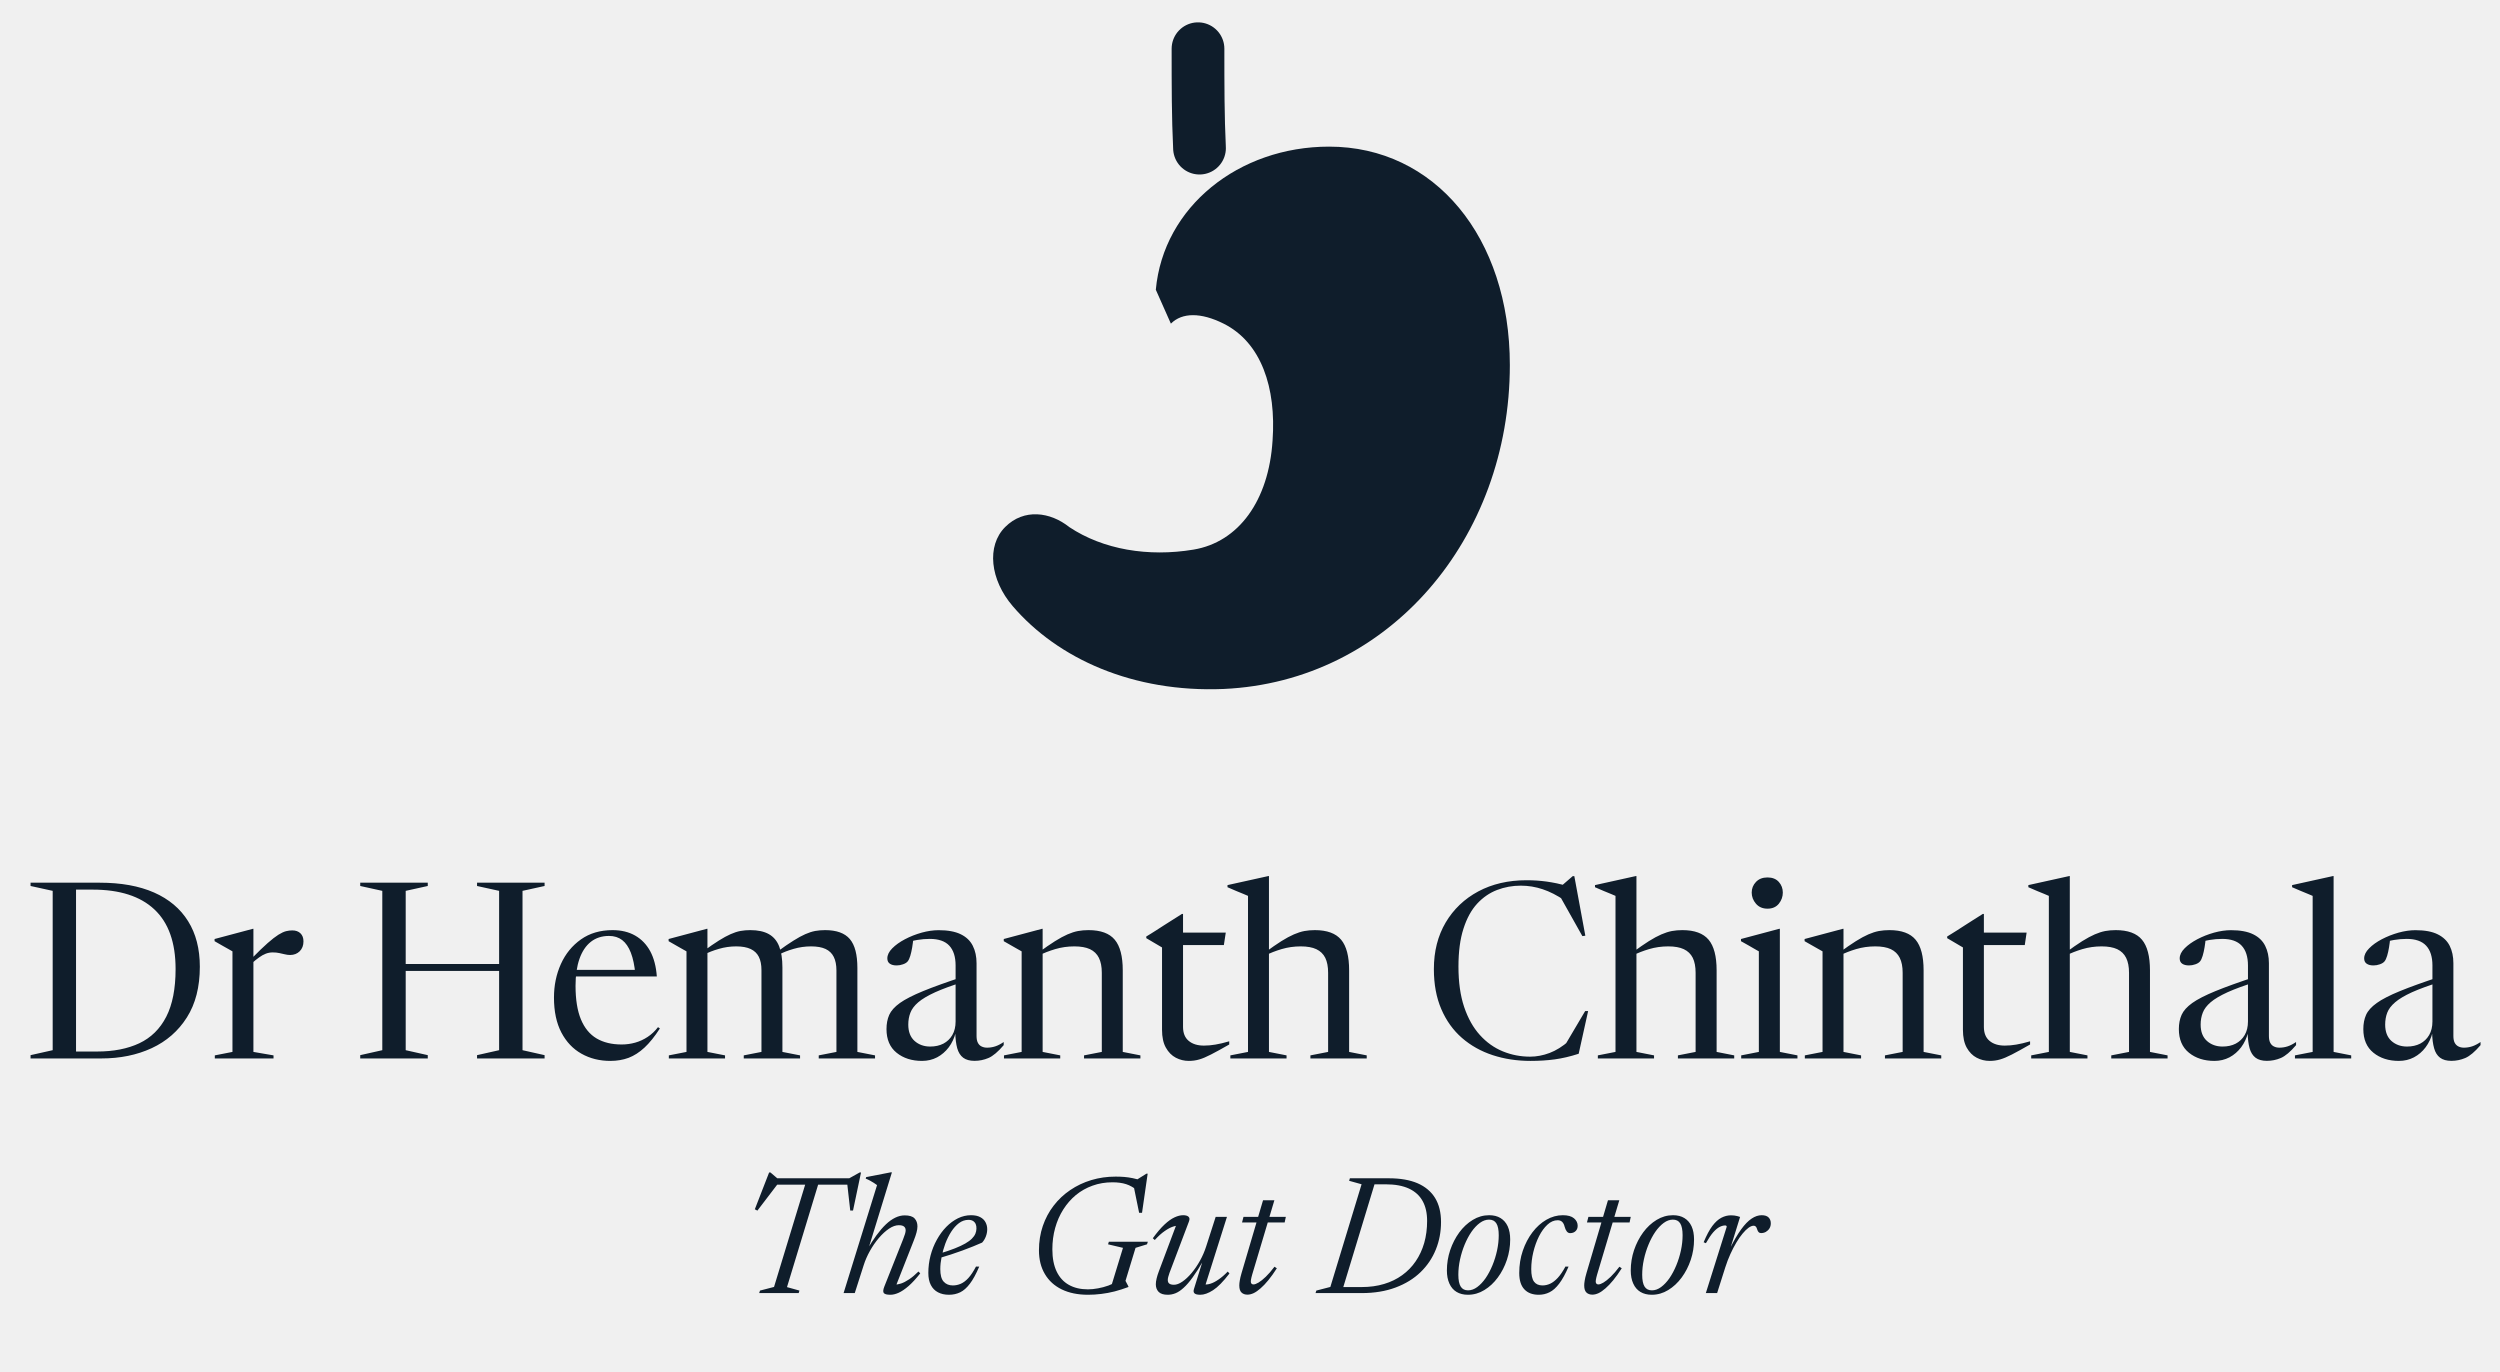
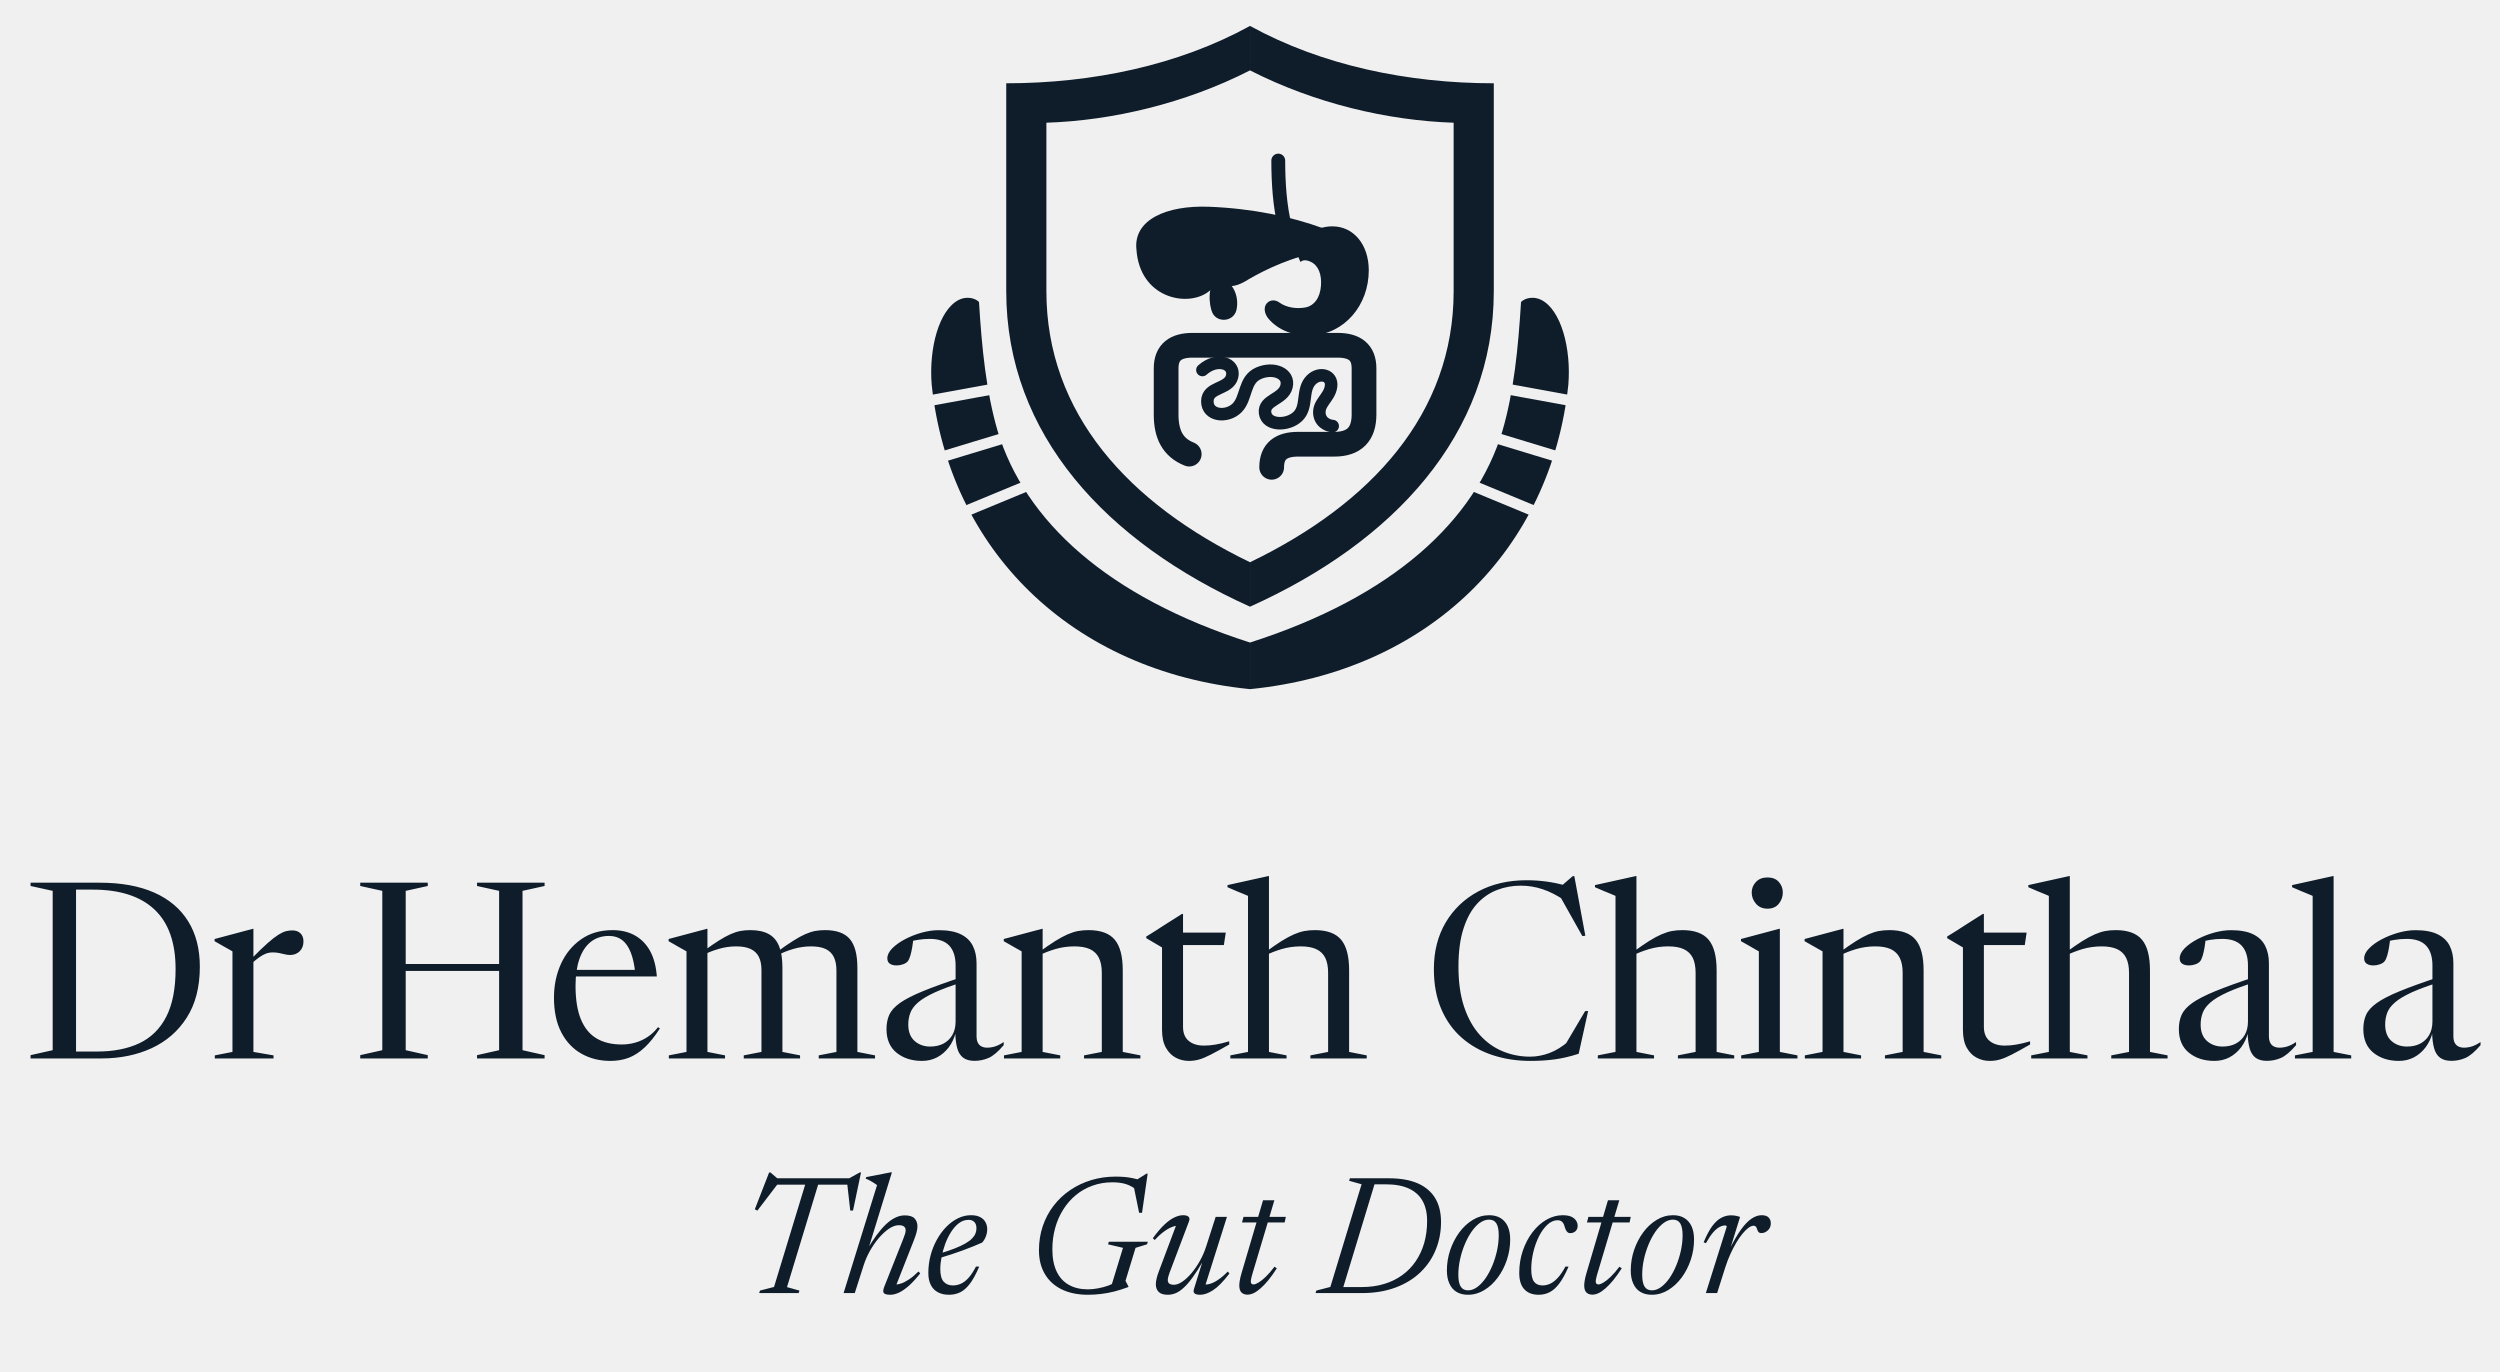
<svg xmlns="http://www.w3.org/2000/svg" viewBox="-4 -4 447.494 245.46" role="img">
-   <g transform="translate(146.26 3.37) scale(1.3483)">
-     <path d="M42 33 C43 22 53 14 65 14 C79 14 89 26 89 43 C89 66 73 85 51 86 C39 86.5 29 82 23 75 C20 71.5 19.5 67 22 64.5 C24.5 62 28 62.5 30.5 64.5 C35 67.5 41 68.5 47 67.5 C53 66.5 57 61 57.5 53 C58 46 56 40 51 37.5 C48 36 45.5 36 44 37.5 Z" fill="#0f1d2b" />
-     <path d="M47.6 1 C47.6 6 47.6 10 47.8 14.2" fill="none" stroke="#0f1d2b" stroke-width="7" stroke-linecap="round" />
+   <g transform="translate(155.58 -7.06) scale(1.2834)">
+     <defs>
+       <clipPath id="soc9l">
+         <rect width="50" height="100" />
+       </clipPath>
+       <clipPath id="soc9r">
+         <rect x="50" width="50" height="100" />
+       </clipPath>
+       <mask id="soc9m" maskUnits="userSpaceOnUse" x="0" y="0" width="100" height="100">
+         <rect width="100" height="100" fill="#fff" />
+         <path d="M4 58.5 L14.4 56.6" stroke="#000" stroke-width="1.5" />
+         <path d="M5.4 66.6 L16.6 63.2" stroke="#000" stroke-width="1.5" />
+         <path d="M8.6 74.4 L20.2 69.6" stroke="#000" stroke-width="1.5" />
+         <path d="M 96 58.5 L 85.6 56.6" stroke="#000" stroke-width="1.5" />
+         <path d="M 94.6 66.6 L 83.4 63.2" stroke="#000" stroke-width="1.5" />
+         <path d="M 91.4 74.4 L 79.8 69.6" stroke="#000" stroke-width="1.5" />
+       </mask>
+     </defs>
+     <path d="M50 6 C60 11.5 72 14 84 14 L84 43 C84 63 70 78 50 87 C30 78 16 63 16 43 L16 14 C28 14 40 11.5 50 6 Z M50 12.2 C59 16.8 69.2 19.2 78.4 19.5 L78.4 43 C78.4 60 67 72.6 50 80.8 C33 72.6 21.6 60 21.6 43 L21.6 19.5 C30.8 19.2 41 16.8 50 12.2 Z" fill-rule="evenodd" fill="#0f1d2b" clip-path="url(#soc9l)" />
+     <path d="M50 6 C60 11.5 72 14 84 14 L84 43 C84 63 70 78 50 87 C30 78 16 63 16 43 L16 14 C28 14 40 11.5 50 6 Z M50 12.2 C59 16.8 69.2 19.2 78.4 19.5 L78.4 43 C78.4 60 67 72.6 50 80.8 C33 72.6 21.6 60 21.6 43 L21.6 19.5 C30.8 19.2 41 16.8 50 12.2 Z" fill-rule="evenodd" fill="#0f1d2b" clip-path="url(#soc9r)" />
+     <g transform="translate(29.1 23.4) scale(.46)">
+       <path d="M27 92 C22 90 20 86 20 80 L20 66 C20 61 23 59 28 59 L72 59 C77 59 80 61 80 66 L80 80 C80 86 77 89 71 89 L60 89 C55 89 52 91 52 96" fill="none" stroke="#0f1d2b" stroke-width="7.5" stroke-linecap="round" stroke-linejoin="round" />
+       <path d="M31 66.5 C35.5 62.5 41 64.5 40 68.5 C39 72.5 32.5 71.5 32.5 76 C32.5 80.5 38.5 81 41.5 78 C44.5 75 43.5 69.5 48 67.5 C52.5 65.5 57.5 67.5 56.5 71.5 C55.5 75.5 49.5 75.5 50 79.5 C50.5 83.5 57 83.5 60 80.5 C63 77.5 61 72.5 64 69.5 C66.5 67 70.5 68 70 71.5 C69.5 75 66 76.5 66.5 80 C67 83 70 83.5 70.5 83.5" fill="none" stroke="#0f1d2b" stroke-width="3.8" stroke-linecap="round" stroke-linejoin="round" />
+       <path d="M54 3 C54 10 54.5 17 56 23" fill="none" stroke="#0f1d2b" stroke-width="4.2" stroke-linecap="round" />
+       <path d="M42 33 C43 22 53 14 65 14 C79 14 89 26 89 43 C89 66 73 85 51 86 C39 86.5 29 82 23 75 C20 71.5 19.5 67 22 64.5 C24.5 62 28 62.5 30.5 64.5 C35 67.5 41 68.5 47 67.5 C53 66.5 57 61 57.5 53 C58 46 56 40 51 37.5 C48 36 45.5 36 44 37.5 Z" transform="translate(40.5 16.5) scale(0.46)" fill="#0f1d2b" />
+       <path d="M35.4 38.5 C39.8 38.8 42.4 43.8 41.3 48.4 C40.4 51.8 35.7 52.3 34.1 49.3 C32.8 46.6 32.6 40.5 35.4 38.5 Z" fill="#0f1d2b" />
+       <path d="M11 30 C10 21 20 16.5 33 17 C46 17.5 58 20 67.5 23.5 C72 25.5 71 29.5 66.5 30.5 C58 32.5 51 35.5 45 39 C42.5 40.6 40.5 41.3 38.5 41 C36.5 40.7 34.5 41.4 32.5 43 C26 47.5 12 44.5 11 30 Z" fill="#0f1d2b" />
+     </g>
+     <g mask="url(#soc9m)">
+       <path d="M12.2 44.5 C12.6 51 13.2 57 14.8 62.5 C18.6 75 30 85.6 50 92 L50 98.5 C25 96 8 79 5.6 56 C5.2 51 6.6 45.6 9.4 44.2 C10.4 43.7 11.6 43.9 12.2 44.5 Z" fill="#0f1d2b" />
+       <path d="M 87.8 44.5 C 87.4 51 86.8 57 85.2 62.5 C 81.4 75 70 85.6 50 92 L 50 98.5 C 75 96 92 79 94.4 56 C 94.8 51 93.4 45.6 90.6 44.2 C 89.6 43.7 88.4 43.9 87.8 44.5 Z" fill="#0f1d2b" />
+     </g>
  </g>
  <g transform="translate(0 185.46)">
    <path d="M27.43 -16.01Q27.43 -23.12 23.64 -26.67Q19.86 -30.22 12.6 -30.22H7.13L7.18 -31.46H13.85Q19.58 -31.46 23.58 -29.7Q27.58 -27.93 29.67 -24.57Q31.77 -21.21 31.77 -16.42Q31.77 -10.99 29.45 -7.34Q27.14 -3.69 23.15 -1.84Q19.17 0 14.15 0H7.18L7.13 -1.24H13.38Q17.8 -1.24 20.94 -2.72Q24.09 -4.21 25.76 -7.47Q27.43 -10.72 27.43 -16.01ZM1.47 0V-0.59L5.43 -1.48V-30L1.47 -30.87V-31.46H9.61V0H1.47ZM48.32 -22.92Q49.24 -22.92 49.78 -22.4Q50.32 -21.88 50.32 -20.96Q50.32 -19.87 49.65 -19.19Q48.97 -18.52 47.93 -18.52Q47.46 -18.52 46.99 -18.64Q46.53 -18.75 46.01 -18.86Q45.49 -18.98 44.82 -18.98Q44.16 -18.98 43.57 -18.75Q42.98 -18.52 42.39 -18.09Q41.79 -17.67 41.08 -17.03V-17.92Q42.76 -19.64 43.91 -20.65Q45.06 -21.66 45.84 -22.15Q46.62 -22.63 47.2 -22.78Q47.77 -22.92 48.32 -22.92ZM41.36 -18.82V-1.17L44.96 -0.55V0H34.45V-0.55L37.61 -1.17V-19.17Q37.33 -19.33 36.89 -19.58Q36.46 -19.82 35.84 -20.17Q35.22 -20.53 34.41 -20.99V-21.38L41.27 -23.21H41.36V-18.82ZM68.62 -1.48 72.57 -0.59V0H60.48V-0.59L64.43 -1.48V-30L60.48 -30.87V-31.46H72.57V-30.87L68.62 -30V-1.48ZM89.53 -1.48 93.48 -0.59V0H81.39V-0.59L85.34 -1.48V-30L81.39 -30.87V-31.46H93.48V-30.87L89.53 -30V-1.48ZM66.09 -15.67V-16.91H87.8V-15.67H66.09ZM105.65 -22.97Q107.97 -22.97 109.68 -22Q111.39 -21.03 112.39 -19.19Q113.38 -17.34 113.57 -14.68H98.77V-15.86H111.28L109.73 -15.05Q109.51 -17.41 108.92 -18.93Q108.33 -20.45 107.37 -21.19Q106.4 -21.93 105.02 -21.93Q103.1 -21.93 101.76 -20.88Q100.42 -19.82 99.72 -17.82Q99.02 -15.82 99.02 -13Q99.02 -9.33 99.98 -7Q100.95 -4.67 102.79 -3.58Q104.63 -2.5 107.27 -2.5Q108.52 -2.5 109.7 -2.83Q110.87 -3.16 111.92 -3.85Q112.97 -4.54 113.78 -5.6L114.12 -5.37Q112.73 -3.21 111.36 -1.94Q109.99 -0.67 108.51 -0.11Q107.02 0.44 105.25 0.44Q102.37 0.44 100.08 -0.85Q97.8 -2.13 96.48 -4.65Q95.16 -7.18 95.16 -10.89Q95.16 -14.16 96.4 -16.91Q97.64 -19.65 99.99 -21.31Q102.34 -22.97 105.65 -22.97ZM122.63 -19.04V-1.17L125.78 -0.55V0H115.72V-0.55L118.88 -1.17V-19.17Q118.53 -19.37 117.85 -19.75Q117.17 -20.13 115.68 -20.99V-21.38L122.53 -23.21H122.63V-19.04ZM136.05 -16.29V-1.17L139.21 -0.55V0H129.13V-0.55L132.3 -1.17V-15.81Q132.3 -17.25 131.83 -18.19Q131.36 -19.12 130.37 -19.59Q129.37 -20.06 127.78 -20.06Q126.18 -20.06 124.66 -19.61Q123.14 -19.17 122.11 -18.62L121.88 -19.18Q123.49 -20.36 124.67 -21.1Q125.85 -21.84 126.78 -22.25Q127.7 -22.66 128.54 -22.82Q129.38 -22.97 130.3 -22.97Q132.34 -22.97 133.61 -22.26Q134.88 -21.55 135.46 -20.08Q136.05 -18.61 136.05 -16.29ZM149.47 -16.2V-1.17L152.63 -0.55V0H142.55V-0.55L145.72 -1.17V-15.73Q145.72 -17.23 145.24 -18.18Q144.77 -19.13 143.77 -19.6Q142.77 -20.06 141.18 -20.06Q139.57 -20.06 138.04 -19.61Q136.5 -19.16 135.48 -18.61L135.23 -19.17Q136.84 -20.35 138.03 -21.09Q139.22 -21.84 140.15 -22.25Q141.08 -22.66 141.92 -22.82Q142.77 -22.97 143.69 -22.97Q146.76 -22.97 148.12 -21.37Q149.47 -19.78 149.47 -16.2ZM168.41 -14.64 168.62 -13.76Q165.38 -12.75 163.39 -11.85Q161.4 -10.94 160.36 -10.05Q159.33 -9.16 158.96 -8.19Q158.58 -7.22 158.58 -6.06Q158.58 -4.14 159.71 -3.13Q160.84 -2.13 162.5 -2.13Q163.84 -2.13 164.86 -2.65Q165.87 -3.18 166.46 -4.18Q167.05 -5.19 167.05 -6.62V-16.65Q167.05 -18.97 165.92 -20.19Q164.79 -21.4 162.44 -21.4Q161.31 -21.4 160.18 -21.21Q159.04 -21.02 158.29 -20.66L159.49 -21.53Q159.42 -20.72 159.28 -19.88Q159.14 -19.04 158.94 -18.37Q158.74 -17.7 158.47 -17.37Q158.19 -17.04 157.63 -16.85Q157.07 -16.65 156.49 -16.65Q155.73 -16.65 155.28 -16.96Q154.83 -17.27 154.83 -17.91Q154.83 -18.82 155.71 -19.71Q156.6 -20.61 157.99 -21.34Q159.38 -22.07 160.98 -22.52Q162.58 -22.96 164.01 -22.96Q166.5 -22.96 167.99 -22.22Q169.47 -21.49 170.13 -20.16Q170.8 -18.83 170.8 -17.04V-4.02Q170.8 -3.25 171.04 -2.8Q171.28 -2.34 171.71 -2.14Q172.14 -1.93 172.68 -1.93Q173.43 -1.93 174.14 -2.16Q174.85 -2.39 175.66 -2.94V-2.38Q174.13 -0.59 172.93 -0.08Q171.73 0.43 170.44 0.43Q169.16 0.43 168.41 -0.13Q167.66 -0.7 167.34 -1.83Q167.03 -2.96 166.99 -4.63L167.07 -4.65Q166.69 -3.15 165.83 -2Q164.96 -0.85 163.74 -0.2Q162.51 0.44 161.05 0.44Q158.3 0.44 156.49 -1.02Q154.68 -2.48 154.68 -5.26Q154.68 -6.69 155.17 -7.8Q155.66 -8.9 157.07 -9.92Q158.49 -10.93 161.22 -12.05Q163.95 -13.17 168.41 -14.64ZM182.63 -18.99V-1.17L185.78 -0.55V0H175.71V-0.55L178.87 -1.17V-19.17Q178.52 -19.37 177.84 -19.75Q177.17 -20.13 175.67 -20.99V-21.38L182.53 -23.21H182.63V-18.99ZM190.04 -0.55 193.22 -1.17V-15.34Q193.22 -16.96 192.7 -18.01Q192.18 -19.05 191.11 -19.56Q190.03 -20.06 188.31 -20.06Q186.53 -20.06 184.88 -19.57Q183.22 -19.07 182.12 -18.5L181.87 -18.94Q183.57 -20.19 184.84 -20.99Q186.1 -21.78 187.09 -22.21Q188.08 -22.64 188.97 -22.81Q189.86 -22.97 190.84 -22.97Q194.11 -22.97 195.54 -21.25Q196.97 -19.54 196.97 -15.77V-1.17L200.13 -0.55V0H190.04V-0.55ZM207.76 -5.65Q207.76 -3.99 208.77 -3.15Q209.78 -2.3 211.5 -2.3Q212.49 -2.3 213.55 -2.48Q214.6 -2.65 216.03 -3.07V-2.5Q214.01 -1.34 212.77 -0.71Q211.54 -0.07 210.66 0.18Q209.78 0.44 208.8 0.44Q207.56 0.44 206.47 -0.13Q205.38 -0.7 204.69 -1.93Q204 -3.15 204 -5.13V-19.87L201.18 -21.53V-21.83Q201.48 -22.01 201.92 -22.28Q202.36 -22.54 202.92 -22.91Q203.49 -23.27 204.19 -23.73Q204.9 -24.18 205.75 -24.72Q206.6 -25.26 207.57 -25.87H207.76V-21.73V-5.65ZM206.51 -20.3V-22.53H215.41L215.07 -20.3H206.51ZM230.56 -0.55 233.73 -1.17V-15.34Q233.73 -16.96 233.22 -18.01Q232.7 -19.05 231.62 -19.56Q230.55 -20.06 228.83 -20.06Q227.05 -20.06 225.39 -19.57Q223.74 -19.07 222.64 -18.5L222.39 -18.94Q224.09 -20.19 225.35 -20.99Q226.61 -21.78 227.61 -22.21Q228.6 -22.64 229.49 -22.81Q230.37 -22.97 231.36 -22.97Q234.62 -22.97 236.06 -21.25Q237.49 -19.54 237.49 -15.77V-1.17L240.64 -0.55V0H230.56V-0.55ZM226.29 0H216.23V-0.55L219.39 -1.17V-29.1Q219.1 -29.22 218.57 -29.45Q218.03 -29.67 217.3 -29.97Q216.58 -30.28 215.72 -30.65V-31.03L223.04 -32.65H223.14V-20.35V-1.17L226.29 -0.55V0ZM269.89 -0.32Q271.61 -0.32 273.37 -0.98Q275.12 -1.64 276.85 -3.15L275.98 -2.12L279.74 -8.48H280.27L278.58 -0.84Q276.29 -0.1 274.27 0.17Q272.26 0.44 269.96 0.44Q266.33 0.44 263.19 -0.59Q260.05 -1.62 257.68 -3.68Q255.31 -5.75 253.99 -8.83Q252.66 -11.91 252.66 -16Q252.66 -20.75 254.77 -24.33Q256.88 -27.9 260.61 -29.9Q264.35 -31.9 269.25 -31.9Q271.11 -31.9 272.85 -31.66Q274.6 -31.41 276.46 -30.92L275.28 -30.7L277.51 -32.63H277.8L279.77 -21.97L279.24 -21.9L275.09 -29.29L276.1 -28.26Q274.04 -29.66 272.13 -30.29Q270.23 -30.93 268.22 -30.93Q265.99 -30.93 263.98 -30.16Q261.97 -29.39 260.41 -27.71Q258.85 -26.02 257.96 -23.24Q257.06 -20.47 257.06 -16.44Q257.06 -12.25 258.08 -9.21Q259.11 -6.16 260.9 -4.19Q262.68 -2.22 265 -1.27Q267.31 -0.32 269.89 -0.32ZM296.34 -0.55 299.51 -1.17V-15.34Q299.51 -16.96 299 -18.01Q298.48 -19.05 297.4 -19.56Q296.33 -20.06 294.61 -20.06Q292.83 -20.06 291.17 -19.57Q289.52 -19.07 288.42 -18.5L288.17 -18.94Q289.87 -20.19 291.13 -20.99Q292.39 -21.78 293.39 -22.21Q294.38 -22.64 295.27 -22.81Q296.15 -22.97 297.14 -22.97Q300.4 -22.97 301.84 -21.25Q303.27 -19.54 303.27 -15.77V-1.17L306.42 -0.55V0H296.34V-0.55ZM292.07 0H282.01V-0.55L285.17 -1.17V-29.1Q284.88 -29.22 284.35 -29.45Q283.81 -29.67 283.08 -29.97Q282.36 -30.28 281.5 -30.65V-31.03L288.82 -32.65H288.92V-20.35V-1.17L292.07 -0.55V0ZM312.38 -26.81Q311.07 -26.81 310.31 -27.7Q309.55 -28.59 309.55 -29.69Q309.55 -30.79 310.31 -31.59Q311.07 -32.4 312.38 -32.4Q313.69 -32.4 314.41 -31.59Q315.12 -30.79 315.12 -29.69Q315.12 -28.59 314.41 -27.7Q313.69 -26.81 312.38 -26.81ZM314.59 -23.21V-19.26V-1.17L317.74 -0.55V0H307.67V-0.55L310.83 -1.17V-19.17Q310.59 -19.31 310.09 -19.59Q309.59 -19.88 308.95 -20.25Q308.31 -20.61 307.63 -20.99V-21.38L314.49 -23.21H314.59ZM325.98 -18.99V-1.17L329.13 -0.55V0H319.06V-0.55L322.23 -1.17V-19.17Q321.87 -19.37 321.2 -19.75Q320.52 -20.13 319.02 -20.99V-21.38L325.88 -23.21H325.98V-18.99ZM333.4 -0.55 336.57 -1.17V-15.34Q336.57 -16.96 336.05 -18.01Q335.53 -19.05 334.46 -19.56Q333.39 -20.06 331.67 -20.06Q329.88 -20.06 328.23 -19.57Q326.58 -19.07 325.48 -18.5L325.23 -18.94Q326.92 -20.19 328.19 -20.99Q329.45 -21.78 330.44 -22.21Q331.43 -22.64 332.32 -22.81Q333.21 -22.97 334.2 -22.97Q337.46 -22.97 338.89 -21.25Q340.32 -19.54 340.32 -15.77V-1.17L343.48 -0.55V0H333.4V-0.55ZM351.11 -5.65Q351.11 -3.99 352.12 -3.15Q353.13 -2.3 354.85 -2.3Q355.85 -2.3 356.9 -2.48Q357.95 -2.65 359.38 -3.07V-2.5Q357.36 -1.34 356.13 -0.71Q354.89 -0.07 354.01 0.18Q353.13 0.44 352.15 0.44Q350.91 0.44 349.82 -0.13Q348.73 -0.7 348.04 -1.93Q347.36 -3.15 347.36 -5.13V-19.87L344.54 -21.53V-21.83Q344.83 -22.01 345.27 -22.28Q345.71 -22.54 346.28 -22.91Q346.84 -23.27 347.55 -23.73Q348.25 -24.18 349.1 -24.72Q349.95 -25.26 350.92 -25.87H351.11V-21.73V-5.65ZM349.86 -20.3V-22.53H358.76L358.43 -20.3H349.86ZM373.91 -0.55 377.09 -1.17V-15.34Q377.09 -16.96 376.57 -18.01Q376.05 -19.05 374.98 -19.56Q373.9 -20.06 372.18 -20.06Q370.4 -20.06 368.74 -19.57Q367.09 -19.07 365.99 -18.5L365.74 -18.94Q367.44 -20.19 368.7 -20.99Q369.97 -21.78 370.96 -22.21Q371.95 -22.64 372.84 -22.81Q373.72 -22.97 374.71 -22.97Q377.98 -22.97 379.41 -21.25Q380.84 -19.54 380.84 -15.77V-1.17L383.99 -0.55V0H373.91V-0.55ZM369.65 0H359.58V-0.55L362.74 -1.17V-29.1Q362.46 -29.22 361.92 -29.45Q361.38 -29.67 360.65 -29.97Q359.93 -30.28 359.07 -30.65V-31.03L366.4 -32.65H366.49V-20.35V-1.17L369.65 -0.55V0ZM399.74 -14.64 399.95 -13.76Q396.71 -12.75 394.72 -11.85Q392.73 -10.94 391.69 -10.05Q390.66 -9.16 390.29 -8.19Q389.91 -7.22 389.91 -6.06Q389.91 -4.14 391.04 -3.13Q392.17 -2.13 393.83 -2.13Q395.17 -2.13 396.19 -2.65Q397.2 -3.18 397.79 -4.18Q398.38 -5.19 398.38 -6.62V-16.65Q398.38 -18.97 397.25 -20.19Q396.12 -21.4 393.77 -21.4Q392.64 -21.4 391.51 -21.21Q390.37 -21.02 389.62 -20.66L390.82 -21.53Q390.75 -20.72 390.61 -19.88Q390.47 -19.04 390.27 -18.37Q390.07 -17.7 389.8 -17.37Q389.52 -17.04 388.96 -16.85Q388.4 -16.65 387.82 -16.65Q387.06 -16.65 386.61 -16.96Q386.16 -17.27 386.16 -17.91Q386.16 -18.82 387.04 -19.71Q387.93 -20.61 389.32 -21.34Q390.71 -22.07 392.31 -22.52Q393.91 -22.96 395.34 -22.96Q397.83 -22.96 399.32 -22.22Q400.8 -21.49 401.46 -20.16Q402.13 -18.83 402.13 -17.04V-4.02Q402.13 -3.25 402.37 -2.8Q402.61 -2.34 403.04 -2.14Q403.47 -1.93 404.01 -1.93Q404.76 -1.93 405.47 -2.16Q406.18 -2.39 406.99 -2.94V-2.38Q405.46 -0.59 404.26 -0.08Q403.06 0.43 401.77 0.43Q400.49 0.43 399.74 -0.13Q398.99 -0.7 398.67 -1.83Q398.36 -2.96 398.32 -4.63L398.4 -4.65Q398.02 -3.15 397.16 -2Q396.29 -0.85 395.07 -0.2Q393.84 0.44 392.38 0.44Q389.63 0.44 387.82 -1.02Q386.01 -2.48 386.01 -5.26Q386.01 -6.69 386.5 -7.8Q386.99 -8.9 388.4 -9.92Q389.82 -10.93 392.55 -12.05Q395.28 -13.17 399.74 -14.64ZM413.71 -1.17 416.86 -0.55V0H406.79V-0.55L409.96 -1.17V-29.1Q409.67 -29.22 409.13 -29.45Q408.59 -29.67 407.87 -29.97Q407.14 -30.28 406.28 -30.65V-31.03L413.61 -32.65H413.71V-29V-1.17ZM432.76 -14.64 432.98 -13.76Q429.74 -12.75 427.74 -11.85Q425.75 -10.94 424.72 -10.05Q423.68 -9.16 423.31 -8.19Q422.94 -7.22 422.94 -6.06Q422.94 -4.14 424.06 -3.13Q425.19 -2.13 426.85 -2.13Q428.19 -2.13 429.21 -2.65Q430.22 -3.18 430.81 -4.18Q431.4 -5.19 431.4 -6.62V-16.65Q431.4 -18.97 430.27 -20.19Q429.14 -21.4 426.79 -21.4Q425.66 -21.4 424.53 -21.21Q423.4 -21.02 422.64 -20.66L423.84 -21.53Q423.77 -20.72 423.63 -19.88Q423.49 -19.04 423.29 -18.37Q423.09 -17.7 422.82 -17.37Q422.54 -17.04 421.98 -16.85Q421.42 -16.65 420.84 -16.65Q420.08 -16.65 419.63 -16.96Q419.18 -17.27 419.18 -17.91Q419.18 -18.82 420.07 -19.71Q420.95 -20.61 422.34 -21.34Q423.74 -22.07 425.33 -22.52Q426.93 -22.96 428.36 -22.96Q430.86 -22.96 432.34 -22.22Q433.82 -21.49 434.49 -20.16Q435.15 -18.83 435.15 -17.04V-4.02Q435.15 -3.25 435.39 -2.8Q435.64 -2.34 436.07 -2.14Q436.5 -1.93 437.03 -1.93Q437.78 -1.93 438.49 -2.16Q439.2 -2.39 440.01 -2.94V-2.38Q438.48 -0.59 437.28 -0.08Q436.08 0.43 434.79 0.43Q433.52 0.43 432.77 -0.13Q432.01 -0.7 431.7 -1.83Q431.38 -2.96 431.34 -4.63L431.42 -4.65Q431.04 -3.15 430.18 -2Q429.32 -0.85 428.09 -0.2Q426.87 0.44 425.4 0.44Q422.65 0.44 420.84 -1.02Q419.03 -2.48 419.03 -5.26Q419.03 -6.69 419.52 -7.8Q420.01 -8.9 421.43 -9.92Q422.84 -10.93 425.57 -12.05Q428.3 -13.17 432.76 -14.64Z" fill="#0f1d2b" />
  </g>
  <g transform="translate(127.94 227.46)">
    <path d="M20.85 -19.41H5.73L7.39 -19.69L3.63 -14.76L3.17 -15L5.73 -21.59H5.97L7.46 -20.32L6.43 -20.55H20.87L19.66 -20.32L21.94 -21.59H22.18L20.75 -14.78H20.25L19.7 -19.67L20.85 -19.41ZM12.32 -19.86H14.64L8.93 -1.07L11.16 -0.45L11.02 0H3.95L4.1 -0.45L6.61 -1.1L12.32 -19.86ZM22.65 -4.97 21.06 0H19.06L25.05 -19.33Q24.78 -19.54 24.47 -19.73Q24.16 -19.93 23.81 -20.12Q23.45 -20.32 23.02 -20.49L23.1 -20.76L27.47 -21.61H27.71L23.43 -7.69L23.22 -7.69Q24.1 -9.19 24.95 -10.35Q25.8 -11.51 26.63 -12.3Q27.46 -13.09 28.31 -13.5Q29.15 -13.91 30 -13.91Q31.26 -13.91 31.77 -13.36Q32.28 -12.81 32.28 -11.95Q32.28 -11.46 32.12 -10.87Q31.97 -10.27 31.61 -9.37L28.33 -1.04L28.21 -1.54Q28.69 -1.5 29.33 -1.71Q29.98 -1.92 30.77 -2.45Q31.56 -2.97 32.46 -3.86L32.78 -3.53Q31.65 -2.1 30.69 -1.26Q29.72 -0.42 28.92 -0.06Q28.12 0.3 27.43 0.3Q26.5 0.3 26.26 -0.01Q26.02 -0.32 26.35 -1.16L29.72 -9.65Q29.95 -10.23 30.06 -10.6Q30.17 -10.97 30.17 -11.23Q30.17 -11.68 29.88 -11.91Q29.6 -12.15 28.94 -12.15Q28.12 -12.15 27.19 -11.53Q26.26 -10.9 25.37 -9.86Q24.48 -8.81 23.77 -7.54Q23.06 -6.27 22.65 -4.97ZM41.42 -13.11Q40.5 -13.11 39.72 -12.53Q38.95 -11.95 38.33 -10.99Q37.71 -10.02 37.27 -8.86Q36.84 -7.69 36.61 -6.5Q36.37 -5.31 36.37 -4.3Q36.37 -2.7 36.98 -2.04Q37.59 -1.37 38.62 -1.37Q39.35 -1.37 40.04 -1.67Q40.73 -1.97 41.4 -2.7Q42.07 -3.43 42.76 -4.75L43.34 -4.74Q42.5 -2.77 41.67 -1.68Q40.84 -0.58 39.93 -0.14Q39.02 0.3 37.92 0.3Q36.79 0.3 35.96 -0.14Q35.13 -0.57 34.68 -1.44Q34.23 -2.31 34.23 -3.6Q34.23 -5.21 34.63 -6.74Q35.03 -8.26 35.76 -9.56Q36.48 -10.87 37.44 -11.85Q38.4 -12.83 39.53 -13.39Q40.66 -13.94 41.87 -13.94Q42.89 -13.94 43.53 -13.59Q44.17 -13.25 44.47 -12.67Q44.77 -12.1 44.77 -11.43Q44.77 -10.78 44.53 -10.15Q44.29 -9.51 43.86 -9.04Q43.13 -8.71 42.23 -8.35Q41.33 -7.98 40.33 -7.62Q39.33 -7.26 38.28 -6.91Q37.23 -6.57 36.18 -6.26L36.24 -7.07Q37.83 -7.55 38.97 -8Q40.11 -8.45 40.85 -8.88Q41.6 -9.31 42.03 -9.75Q42.46 -10.18 42.65 -10.63Q42.83 -11.07 42.84 -11.53Q42.86 -12 42.71 -12.35Q42.55 -12.71 42.23 -12.91Q41.91 -13.11 41.42 -13.11ZM62.79 -0.67Q63.65 -0.67 64.6 -0.85Q65.55 -1.02 66.47 -1.35Q67.39 -1.69 68.12 -2.17L66.81 -0.71L69.07 -8.1L66.4 -8.73L66.54 -9.19H73.52L73.37 -8.73L71.32 -8.1L69.52 -2.19L70.05 -1.18L70.02 -1.08Q68.79 -0.62 67.58 -0.3Q66.36 0.01 65.18 0.15Q63.99 0.3 62.82 0.3Q60.08 0.3 58.11 -0.66Q56.14 -1.62 55.09 -3.41Q54.03 -5.19 54.03 -7.66Q54.03 -9.99 54.72 -12.01Q55.41 -14.03 56.66 -15.65Q57.91 -17.28 59.63 -18.44Q61.35 -19.61 63.41 -20.23Q65.47 -20.85 67.76 -20.85Q68.56 -20.85 69.32 -20.79Q70.08 -20.72 70.82 -20.57Q71.56 -20.42 72.3 -20.16L71.26 -20.12L73.27 -21.38H73.49L72.48 -14.37H71.96L70.98 -19.17L71.73 -18.3Q70.67 -19.17 69.63 -19.5Q68.59 -19.83 67.19 -19.83Q65.28 -19.83 63.62 -19.23Q61.97 -18.64 60.64 -17.55Q59.32 -16.45 58.38 -14.96Q57.43 -13.46 56.93 -11.65Q56.43 -9.85 56.43 -7.84Q56.43 -5.48 57.19 -3.88Q57.95 -2.28 59.37 -1.48Q60.8 -0.67 62.79 -0.67ZM81.77 -0.71 83.37 -5.88 83.51 -5.91Q82.44 -4.05 81.56 -2.84Q80.69 -1.63 79.93 -0.95Q79.18 -0.26 78.49 0.02Q77.8 0.3 77.09 0.3Q75.96 0.3 75.45 -0.22Q74.95 -0.74 74.95 -1.58Q74.95 -2.03 75.09 -2.61Q75.22 -3.18 75.49 -3.89L78.76 -12.6L79.14 -12.04Q78.7 -12.12 78.03 -11.9Q77.36 -11.68 76.53 -11.1Q75.7 -10.53 74.76 -9.5L74.41 -9.82Q75.54 -11.37 76.5 -12.27Q77.46 -13.17 78.29 -13.55Q79.12 -13.94 79.84 -13.94Q80.52 -13.94 80.81 -13.66Q81.1 -13.39 80.88 -12.82L77.39 -3.6Q77.25 -3.19 77.17 -2.89Q77.09 -2.58 77.09 -2.34Q77.09 -1.91 77.36 -1.7Q77.64 -1.49 78.2 -1.49Q78.88 -1.49 79.7 -2.05Q80.52 -2.61 81.34 -3.58Q82.16 -4.55 82.85 -5.79Q83.54 -7.03 83.97 -8.38L85.66 -13.64H87.68L83.72 -1.11L83.6 -1.56Q84.07 -1.48 84.72 -1.68Q85.38 -1.88 86.16 -2.42Q86.95 -2.95 87.82 -3.85L88.13 -3.51Q86.47 -1.34 85.2 -0.52Q83.93 0.3 82.92 0.3Q82.14 0.3 81.88 0.05Q81.61 -0.19 81.77 -0.71ZM90.38 -12.64 90.64 -13.64H98.22L98.01 -12.64H90.38ZM92.2 -3.32Q92.12 -3.02 92.06 -2.79Q92 -2.56 91.98 -2.39Q91.95 -2.22 91.95 -2.09Q91.95 -1.81 92.08 -1.68Q92.2 -1.55 92.43 -1.55Q92.77 -1.55 93.33 -1.88Q93.9 -2.22 94.63 -2.92Q95.36 -3.62 96.19 -4.72L96.61 -4.44Q95.82 -3.2 95.09 -2.31Q94.36 -1.42 93.7 -0.85Q93.04 -0.27 92.46 0.01Q91.87 0.28 91.35 0.28Q90.7 0.28 90.3 -0.09Q89.89 -0.47 89.89 -1.37Q89.89 -1.74 89.98 -2.26Q90.06 -2.79 90.3 -3.6L94.14 -16.61H96.17L92.2 -3.32ZM111.81 -1.08Q113.98 -1.08 115.8 -1.63Q117.62 -2.17 119.05 -3.21Q120.48 -4.24 121.47 -5.7Q122.46 -7.15 122.99 -8.97Q123.51 -10.8 123.51 -12.93Q123.51 -15.04 122.7 -16.49Q121.89 -17.95 120.25 -18.71Q118.61 -19.47 116.09 -19.47H112.65L113.03 -20.55H116.68Q119.72 -20.55 121.8 -19.66Q123.87 -18.76 124.94 -17.02Q126 -15.28 126 -12.72Q126 -10.1 125.07 -7.8Q124.14 -5.49 122.33 -3.74Q120.52 -1.99 117.87 -1Q115.22 0 111.79 0H106.74L107.05 -1.08H111.81ZM111.78 -19.48 109.55 -20.1 109.69 -20.55H114.42L108.18 0H103.54L103.68 -0.45L106.19 -1.1L111.78 -19.48ZM134.62 -13.94Q135.82 -13.94 136.65 -13.43Q137.49 -12.92 137.94 -11.95Q138.38 -10.98 138.38 -9.59Q138.38 -7.72 137.79 -5.95Q137.2 -4.19 136.16 -2.78Q135.12 -1.37 133.75 -0.54Q132.38 0.3 130.81 0.3Q129.63 0.3 128.78 -0.21Q127.94 -0.72 127.5 -1.7Q127.05 -2.68 127.05 -4.05Q127.05 -5.92 127.64 -7.69Q128.24 -9.45 129.27 -10.86Q130.31 -12.27 131.68 -13.1Q133.05 -13.94 134.62 -13.94ZM130.84 -0.49Q131.68 -0.49 132.48 -1.08Q133.28 -1.67 133.98 -2.67Q134.67 -3.68 135.2 -4.96Q135.73 -6.24 136.03 -7.63Q136.33 -9.02 136.33 -10.36Q136.33 -11.79 135.91 -12.47Q135.5 -13.15 134.59 -13.15Q133.76 -13.15 132.95 -12.56Q132.15 -11.97 131.45 -10.97Q130.76 -9.96 130.23 -8.68Q129.7 -7.4 129.4 -6.01Q129.1 -4.62 129.1 -3.28Q129.1 -1.85 129.52 -1.17Q129.94 -0.49 130.84 -0.49ZM146.87 -13.04Q145.9 -13.04 145.05 -12.25Q144.19 -11.46 143.54 -10.17Q142.89 -8.88 142.52 -7.34Q142.15 -5.8 142.15 -4.3Q142.15 -2.71 142.65 -2.04Q143.16 -1.37 144.17 -1.37Q144.86 -1.37 145.54 -1.68Q146.21 -1.99 146.9 -2.73Q147.58 -3.47 148.27 -4.75L148.83 -4.74Q147.99 -2.79 147.15 -1.69Q146.32 -0.59 145.42 -0.15Q144.53 0.3 143.49 0.3Q141.83 0.3 140.92 -0.67Q140 -1.64 140 -3.6Q140 -5.72 140.64 -7.59Q141.28 -9.46 142.37 -10.89Q143.46 -12.32 144.86 -13.13Q146.27 -13.94 147.8 -13.94Q149.15 -13.94 149.81 -13.38Q150.46 -12.82 150.46 -12.05Q150.46 -11.46 150.09 -11.1Q149.73 -10.74 149.13 -10.73Q148.76 -10.72 148.51 -11.04Q148.26 -11.36 148.12 -11.9Q147.99 -12.45 147.68 -12.75Q147.38 -13.04 146.87 -13.04ZM152.12 -12.64 152.38 -13.64H159.96L159.75 -12.64H152.12ZM153.94 -3.32Q153.86 -3.02 153.8 -2.79Q153.74 -2.56 153.72 -2.39Q153.69 -2.22 153.69 -2.09Q153.69 -1.81 153.82 -1.68Q153.94 -1.55 154.17 -1.55Q154.51 -1.55 155.07 -1.88Q155.64 -2.22 156.37 -2.92Q157.1 -3.62 157.93 -4.72L158.35 -4.44Q157.56 -3.2 156.83 -2.31Q156.1 -1.42 155.44 -0.85Q154.78 -0.27 154.2 0.01Q153.61 0.28 153.09 0.28Q152.44 0.28 152.04 -0.09Q151.63 -0.47 151.63 -1.37Q151.63 -1.74 151.72 -2.26Q151.8 -2.79 152.04 -3.6L155.88 -16.61H157.91L153.94 -3.32ZM167.53 -13.94Q168.73 -13.94 169.56 -13.43Q170.4 -12.92 170.85 -11.95Q171.29 -10.98 171.29 -9.59Q171.29 -7.72 170.7 -5.95Q170.11 -4.19 169.07 -2.78Q168.03 -1.37 166.66 -0.54Q165.29 0.3 163.72 0.3Q162.54 0.3 161.69 -0.21Q160.85 -0.72 160.41 -1.7Q159.96 -2.68 159.96 -4.05Q159.96 -5.92 160.55 -7.69Q161.15 -9.45 162.18 -10.86Q163.22 -12.27 164.59 -13.1Q165.96 -13.94 167.53 -13.94ZM163.75 -0.49Q164.59 -0.49 165.39 -1.08Q166.19 -1.67 166.89 -2.67Q167.58 -3.68 168.11 -4.96Q168.64 -6.24 168.94 -7.63Q169.24 -9.02 169.24 -10.36Q169.24 -11.79 168.82 -12.47Q168.41 -13.15 167.5 -13.15Q166.67 -13.15 165.86 -12.56Q165.06 -11.97 164.36 -10.97Q163.67 -9.96 163.14 -8.68Q162.61 -7.4 162.31 -6.01Q162.01 -4.62 162.01 -3.28Q162.01 -1.85 162.43 -1.17Q162.85 -0.49 163.75 -0.49ZM177.14 -11.88Q177.14 -11.97 177.07 -12.04Q177.01 -12.11 176.87 -12.11Q176.4 -12.11 175.87 -11.84Q175.33 -11.57 174.72 -10.88Q174.12 -10.19 173.41 -8.93L173.01 -9.1Q173.78 -10.96 174.56 -12.01Q175.35 -13.06 176.19 -13.49Q177.02 -13.92 177.89 -13.92Q178.19 -13.92 178.47 -13.89Q178.75 -13.85 179.01 -13.79Q179.27 -13.72 179.53 -13.63L177.73 -7.82H177.64Q178.74 -10.05 179.71 -11.39Q180.68 -12.73 181.59 -13.33Q182.5 -13.94 183.4 -13.94Q184.24 -13.94 184.64 -13.53Q185.03 -13.13 185.03 -12.49Q185.03 -11.98 184.79 -11.58Q184.54 -11.19 184.15 -10.96Q183.76 -10.74 183.29 -10.74Q183.02 -10.74 182.86 -10.9Q182.7 -11.05 182.59 -11.4Q182.49 -11.76 182.34 -11.91Q182.19 -12.06 181.96 -12.06Q181.56 -12.06 181.04 -11.69Q180.53 -11.32 179.97 -10.64Q179.41 -9.97 178.86 -9.04Q178.3 -8.11 177.79 -6.98Q177.28 -5.86 176.88 -4.6L175.42 0H173.4L177.14 -11.88Z" fill="#0f1d2b" />
  </g>
</svg>
